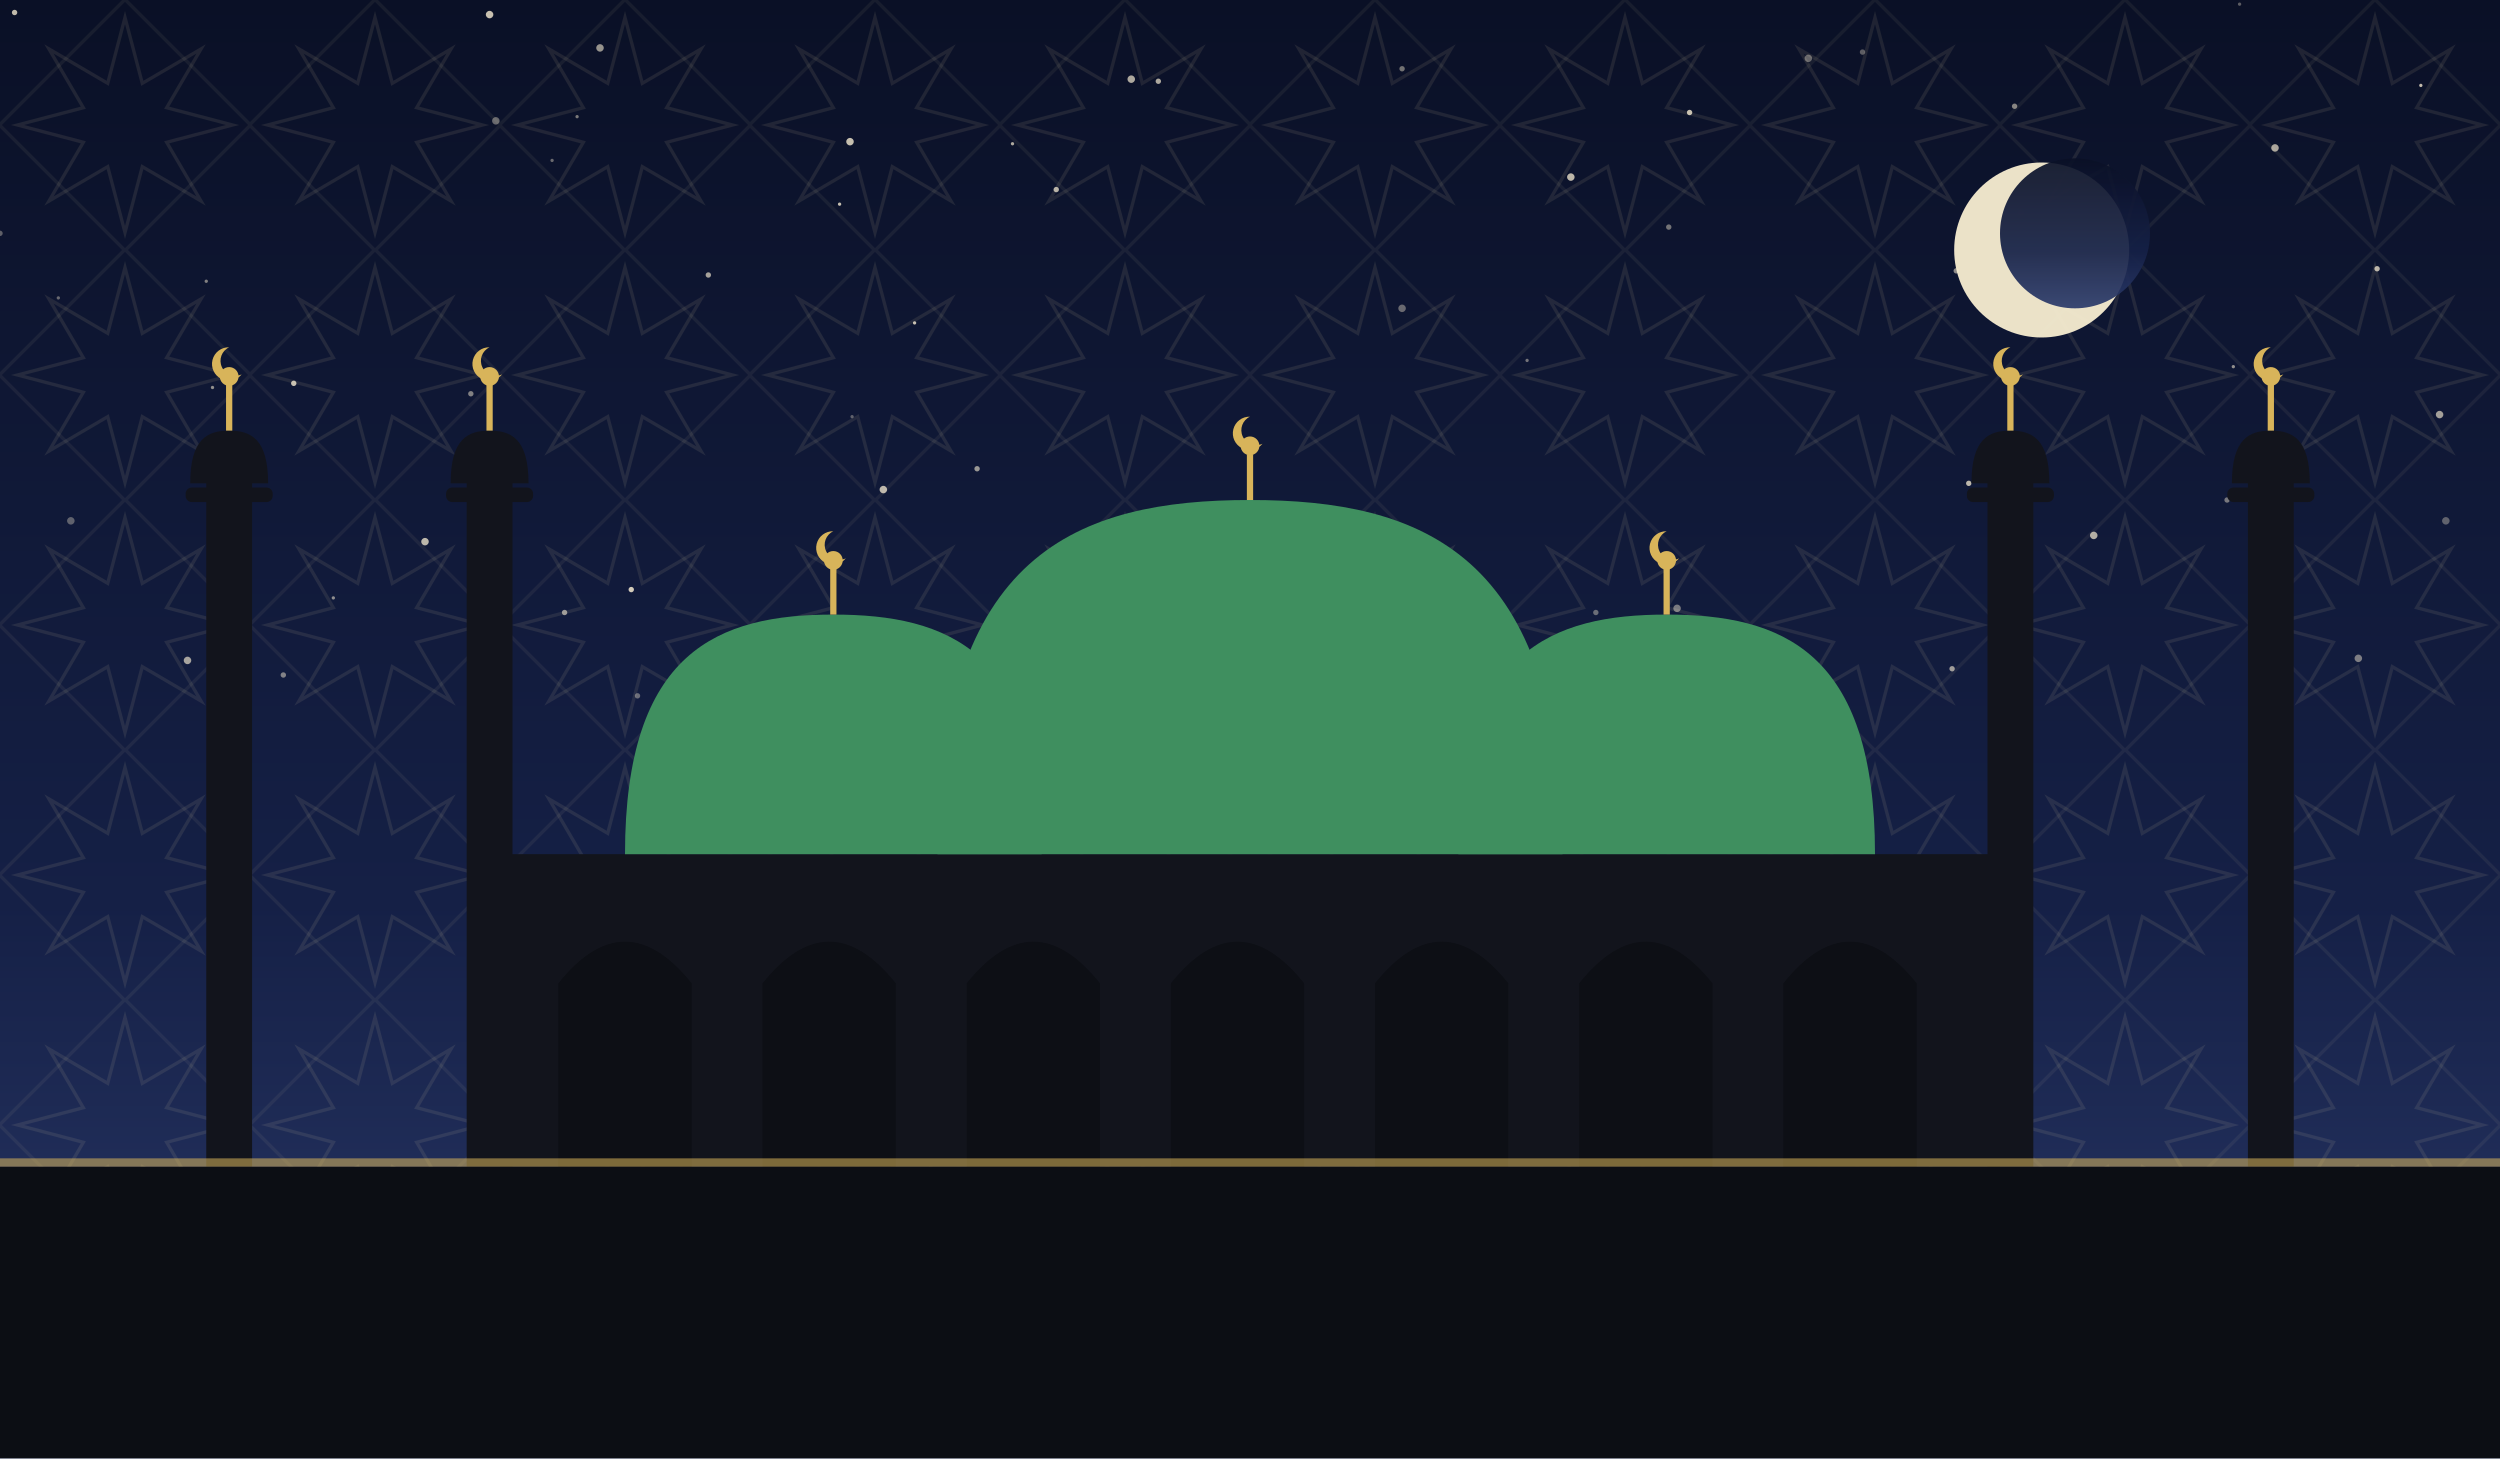
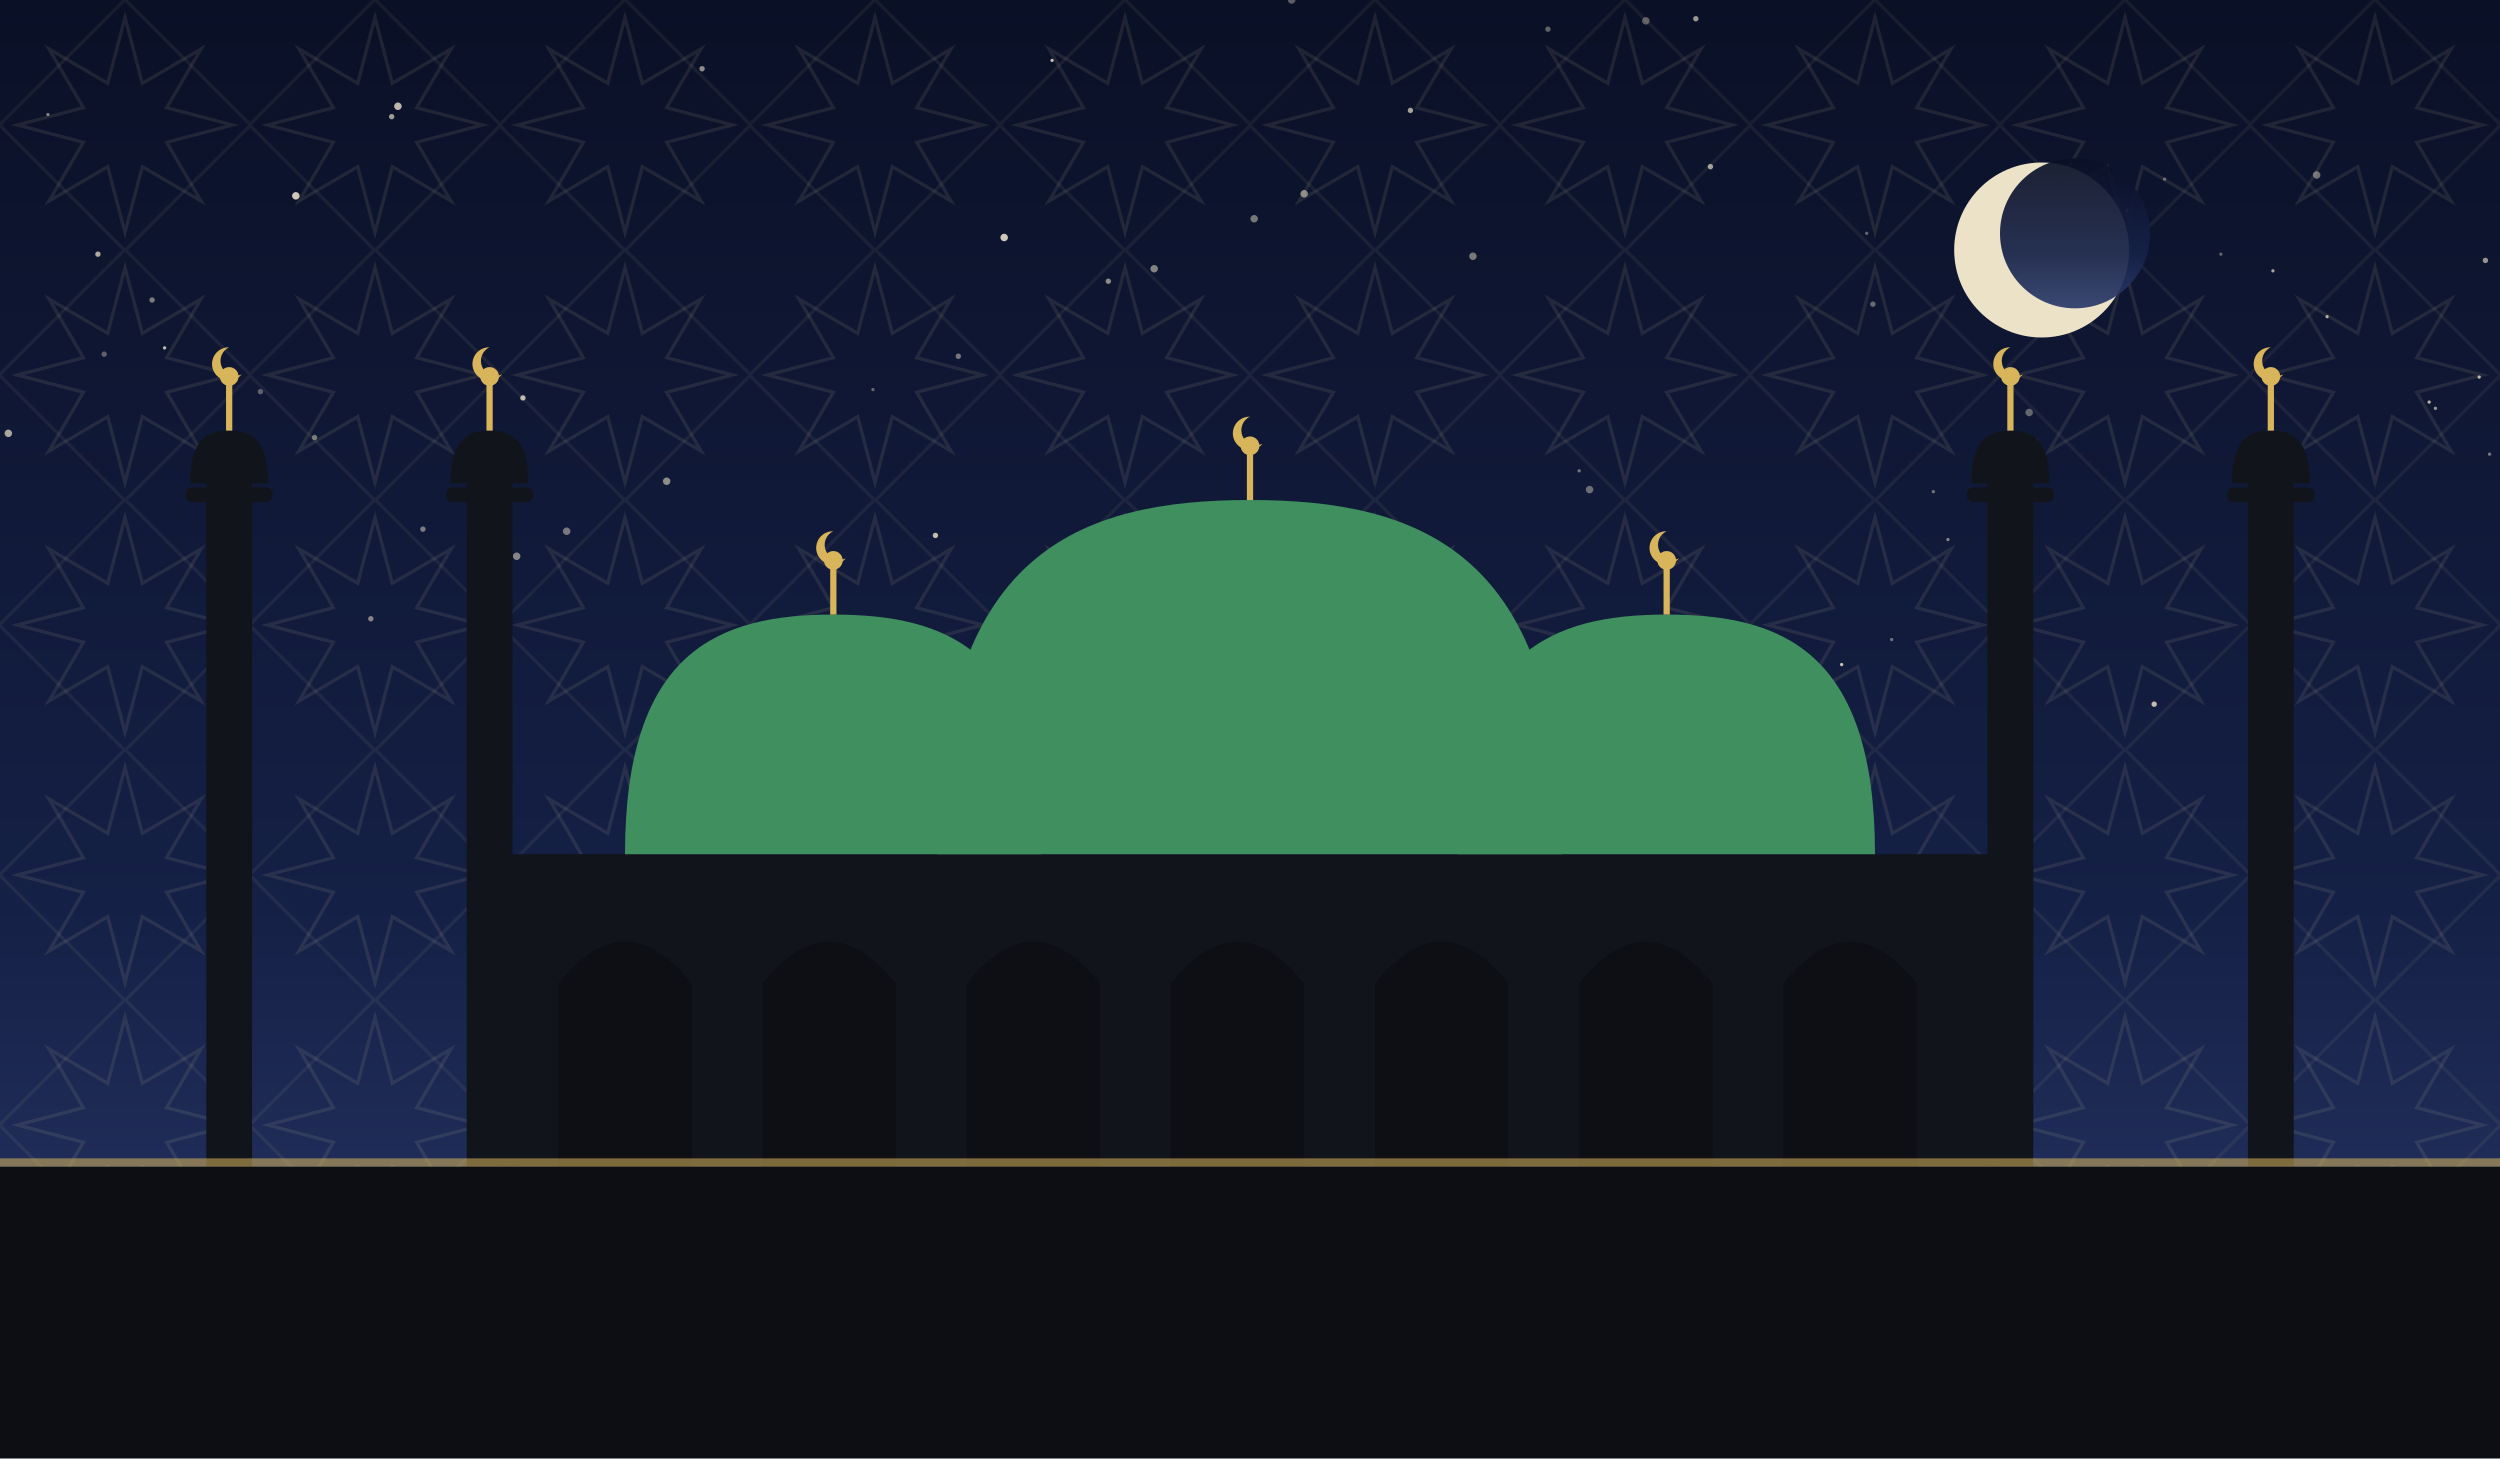
<svg xmlns="http://www.w3.org/2000/svg" viewBox="0 0 1200 700" role="img">
  <defs>
    <linearGradient id="sky" x1="0" y1="0" x2="0" y2="1">
      <stop offset="0" stop-color="#0a1026" />
      <stop offset="0.62" stop-color="#152046" />
      <stop offset="1" stop-color="#2b3a6b" />
    </linearGradient>
    <pattern id="g1" width="120" height="120" patternUnits="userSpaceOnUse">
      <polygon points="111.6,60.0 80.0,68.3 96.5,96.5 68.3,80.0 60.0,111.6 51.7,80.0 23.5,96.5 40.0,68.3 8.4,60.0 40.0,51.7 23.5,23.5 51.7,40.0 60.0,8.4 68.3,40.0 96.5,23.5 80.0,51.7" fill="none" stroke="#e8d9a8" stroke-width="1.6" opacity="0.1" />
      <rect x="17.4" y="17.4" width="85.2" height="85.2" fill="none" stroke="#e8d9a8" stroke-width="1.6" opacity="0.07" transform="rotate(45 60.0 60.0)" />
    </pattern>
  </defs>
  <rect width="1200" height="700" fill="url(#sky)" />
  <rect width="1200" height="700" fill="url(#g1)" />
-   <circle cx="408" cy="68" r="1.8" fill="#f7ecd2" opacity="0.79" />
-   <circle cx="1162" cy="41" r="0.8" fill="#f7ecd2" opacity="0.77" />
-   <circle cx="1141" cy="129" r="1.3" fill="#f7ecd2" opacity="0.74" />
-   <circle cx="945" cy="232" r="1.3" fill="#f7ecd2" opacity="0.75" />
-   <circle cx="1174" cy="250" r="1.8" fill="#f7ecd2" opacity="0.35" />
-   <circle cx="28" cy="143" r="0.8" fill="#f7ecd2" opacity="0.39" />
-   <circle cx="507" cy="91" r="1.3" fill="#f7ecd2" opacity="0.72" />
-   <circle cx="811" cy="54" r="1.3" fill="#f7ecd2" opacity="0.79" />
-   <circle cx="340" cy="132" r="1.3" fill="#f7ecd2" opacity="0.65" />
-   <circle cx="894" cy="25" r="1.3" fill="#f7ecd2" opacity="0.35" />
-   <circle cx="673" cy="33" r="1.3" fill="#f7ecd2" opacity="0.44" />
-   <circle cx="277" cy="56" r="0.8" fill="#f7ecd2" opacity="0.47" />
-   <circle cx="306" cy="334" r="1.3" fill="#f7ecd2" opacity="0.39" />
-   <circle cx="160" cy="287" r="0.8" fill="#f7ecd2" opacity="0.55" />
-   <circle cx="439" cy="155" r="0.8" fill="#f7ecd2" opacity="0.80" />
-   <circle cx="543" cy="38" r="1.8" fill="#f7ecd2" opacity="0.69" />
-   <circle cx="1072" cy="176" r="0.8" fill="#f7ecd2" opacity="0.57" />
-   <circle cx="226" cy="189" r="1.3" fill="#f7ecd2" opacity="0.49" />
-   <circle cx="1005" cy="257" r="1.8" fill="#f7ecd2" opacity="0.70" />
-   <circle cx="409" cy="200" r="0.8" fill="#f7ecd2" opacity="0.35" />
-   <circle cx="238" cy="58" r="1.8" fill="#f7ecd2" opacity="0.39" />
-   <circle cx="1092" cy="71" r="1.8" fill="#f7ecd2" opacity="0.67" />
-   <circle cx="1171" cy="199" r="1.8" fill="#f7ecd2" opacity="0.64" />
-   <circle cx="1075" cy="2" r="0.8" fill="#f7ecd2" opacity="0.35" />
-   <circle cx="204" cy="260" r="1.8" fill="#f7ecd2" opacity="0.75" />
-   <circle cx="358" cy="333" r="1.3" fill="#f7ecd2" opacity="0.49" />
-   <circle cx="937" cy="321" r="1.3" fill="#f7ecd2" opacity="0.62" />
-   <circle cx="141" cy="184" r="1.3" fill="#f7ecd2" opacity="0.79" />
-   <circle cx="970" cy="102" r="1.3" fill="#f7ecd2" opacity="0.75" />
-   <circle cx="424" cy="235" r="1.8" fill="#f7ecd2" opacity="0.75" />
-   <circle cx="303" cy="283" r="1.3" fill="#f7ecd2" opacity="0.84" />
-   <circle cx="7" cy="6" r="1.3" fill="#f7ecd2" opacity="0.77" />
-   <circle cx="136" cy="324" r="1.3" fill="#f7ecd2" opacity="0.49" />
-   <circle cx="90" cy="317" r="1.8" fill="#f7ecd2" opacity="0.65" />
-   <circle cx="469" cy="225" r="1.3" fill="#f7ecd2" opacity="0.60" />
-   <circle cx="673" cy="148" r="1.8" fill="#f7ecd2" opacity="0.39" />
-   <circle cx="102" cy="186" r="0.8" fill="#f7ecd2" opacity="0.57" />
-   <circle cx="556" cy="39" r="1.3" fill="#f7ecd2" opacity="0.69" />
-   <circle cx="235" cy="7" r="1.8" fill="#f7ecd2" opacity="0.80" />
-   <circle cx="939" cy="130" r="1.3" fill="#f7ecd2" opacity="0.55" />
-   <circle cx="868" cy="28" r="1.8" fill="#f7ecd2" opacity="0.39" />
-   <circle cx="622" cy="281" r="0.8" fill="#f7ecd2" opacity="0.67" />
-   <circle cx="801" cy="109" r="1.3" fill="#f7ecd2" opacity="0.44" />
-   <circle cx="805" cy="292" r="1.8" fill="#f7ecd2" opacity="0.45" />
-   <circle cx="34" cy="250" r="1.8" fill="#f7ecd2" opacity="0.35" />
-   <circle cx="288" cy="23" r="1.8" fill="#f7ecd2" opacity="0.59" />
-   <circle cx="967" cy="51" r="1.3" fill="#f7ecd2" opacity="0.52" />
-   <circle cx="271" cy="294" r="1.3" fill="#f7ecd2" opacity="0.59" />
-   <circle cx="0" cy="112" r="1.3" fill="#f7ecd2" opacity="0.35" />
-   <circle cx="754" cy="85" r="1.8" fill="#f7ecd2" opacity="0.75" />
-   <circle cx="733" cy="173" r="0.8" fill="#f7ecd2" opacity="0.44" />
-   <circle cx="537" cy="276" r="0.8" fill="#f7ecd2" opacity="0.47" />
-   <circle cx="766" cy="294" r="1.3" fill="#f7ecd2" opacity="0.39" />
-   <circle cx="820" cy="327" r="1.3" fill="#f7ecd2" opacity="0.75" />
-   <circle cx="99" cy="135" r="0.8" fill="#f7ecd2" opacity="0.50" />
-   <circle cx="403" cy="98" r="0.8" fill="#f7ecd2" opacity="0.79" />
-   <circle cx="1132" cy="316" r="1.8" fill="#f7ecd2" opacity="0.47" />
-   <circle cx="486" cy="69" r="0.8" fill="#f7ecd2" opacity="0.69" />
-   <circle cx="265" cy="77" r="0.8" fill="#f7ecd2" opacity="0.40" />
-   <circle cx="1069" cy="240" r="1.3" fill="#f7ecd2" opacity="0.45" />
+   <circle cx="790" cy="10" r="1.8" fill="#f7ecd2" opacity="0.35" />
+   <circle cx="248" cy="267" r="1.8" fill="#f7ecd2" opacity="0.51" />
+   <circle cx="419" cy="187" r="0.8" fill="#f7ecd2" opacity="0.38" />
+   <circle cx="1039" cy="86" r="0.8" fill="#f7ecd2" opacity="0.39" />
+   <circle cx="836" cy="312" r="1.8" fill="#f7ecd2" opacity="0.67" />
+   <circle cx="554" cy="129" r="1.8" fill="#f7ecd2" opacity="0.51" />
+   <circle cx="505" cy="29" r="0.8" fill="#f7ecd2" opacity="0.80" />
+   <circle cx="665" cy="288" r="1.8" fill="#f7ecd2" opacity="0.55" />
+   <circle cx="482" cy="114" r="1.8" fill="#f7ecd2" opacity="0.83" />
+   <circle cx="460" cy="171" r="1.3" fill="#f7ecd2" opacity="0.45" />
+   <circle cx="191" cy="51" r="1.8" fill="#f7ecd2" opacity="0.76" />
+   <circle cx="1091" cy="130" r="0.8" fill="#f7ecd2" opacity="0.65" />
+   <circle cx="928" cy="236" r="0.8" fill="#f7ecd2" opacity="0.43" />
+   <circle cx="1166" cy="193" r="0.8" fill="#f7ecd2" opacity="0.73" />
+   <circle cx="677" cy="53" r="1.3" fill="#f7ecd2" opacity="0.66" />
+   <circle cx="1117" cy="152" r="0.8" fill="#f7ecd2" opacity="0.69" />
+   <circle cx="974" cy="198" r="1.8" fill="#f7ecd2" opacity="0.37" />
+   <circle cx="272" cy="255" r="1.8" fill="#f7ecd2" opacity="0.45" />
+   <circle cx="763" cy="235" r="1.8" fill="#f7ecd2" opacity="0.40" />
+   <circle cx="743" cy="14" r="1.3" fill="#f7ecd2" opacity="0.37" />
+   <circle cx="620" cy="0" r="1.8" fill="#f7ecd2" opacity="0.35" />
+   <circle cx="178" cy="297" r="1.3" fill="#f7ecd2" opacity="0.51" />
+   <circle cx="449" cy="257" r="1.3" fill="#f7ecd2" opacity="0.78" />
+   <circle cx="1169" cy="196" r="0.8" fill="#f7ecd2" opacity="0.59" />
+   <circle cx="1066" cy="122" r="0.8" fill="#f7ecd2" opacity="0.37" />
+   <circle cx="884" cy="319" r="0.8" fill="#f7ecd2" opacity="0.81" />
+   <circle cx="935" cy="259" r="0.8" fill="#f7ecd2" opacity="0.50" />
+   <circle cx="1195" cy="218" r="0.8" fill="#f7ecd2" opacity="0.45" />
+   <circle cx="1112" cy="84" r="1.8" fill="#f7ecd2" opacity="0.43" />
+   <circle cx="1190" cy="181" r="0.8" fill="#f7ecd2" opacity="0.75" />
+   <circle cx="1021" cy="101" r="0.8" fill="#f7ecd2" opacity="0.56" />
+   <circle cx="821" cy="80" r="1.3" fill="#f7ecd2" opacity="0.65" />
+   <circle cx="758" cy="226" r="0.8" fill="#f7ecd2" opacity="0.43" />
+   <circle cx="1096" cy="223" r="1.8" fill="#f7ecd2" opacity="0.43" />
+   <circle cx="707" cy="123" r="1.8" fill="#f7ecd2" opacity="0.46" />
+   <circle cx="47" cy="122" r="1.3" fill="#f7ecd2" opacity="0.69" />
+   <circle cx="4" cy="208" r="1.8" fill="#f7ecd2" opacity="0.67" />
+   <circle cx="602" cy="105" r="1.8" fill="#f7ecd2" opacity="0.45" />
+   <circle cx="1193" cy="125" r="1.3" fill="#f7ecd2" opacity="0.60" />
+   <circle cx="73" cy="144" r="1.3" fill="#f7ecd2" opacity="0.47" />
+   <circle cx="50" cy="170" r="1.3" fill="#f7ecd2" opacity="0.35" />
+   <circle cx="908" cy="307" r="0.8" fill="#f7ecd2" opacity="0.41" />
+   <circle cx="79" cy="167" r="0.8" fill="#f7ecd2" opacity="0.78" />
+   <circle cx="899" cy="146" r="1.3" fill="#f7ecd2" opacity="0.39" />
+   <circle cx="896" cy="112" r="0.8" fill="#f7ecd2" opacity="0.37" />
+   <circle cx="814" cy="9" r="1.3" fill="#f7ecd2" opacity="0.61" />
+   <circle cx="965" cy="329" r="1.3" fill="#f7ecd2" opacity="0.70" />
+   <circle cx="125" cy="188" r="1.3" fill="#f7ecd2" opacity="0.35" />
+   <circle cx="142" cy="94" r="1.8" fill="#f7ecd2" opacity="0.83" />
+   <circle cx="320" cy="231" r="1.8" fill="#f7ecd2" opacity="0.55" />
+   <circle cx="251" cy="191" r="1.3" fill="#f7ecd2" opacity="0.76" />
+   <circle cx="151" cy="210" r="1.3" fill="#f7ecd2" opacity="0.45" />
+   <circle cx="188" cy="56" r="1.3" fill="#f7ecd2" opacity="0.63" />
+   <circle cx="626" cy="93" r="1.8" fill="#f7ecd2" opacity="0.53" />
+   <circle cx="337" cy="33" r="1.3" fill="#f7ecd2" opacity="0.56" />
+   <circle cx="977" cy="212" r="1.3" fill="#f7ecd2" opacity="0.59" />
+   <circle cx="1034" cy="338" r="1.3" fill="#f7ecd2" opacity="0.77" />
+   <circle cx="532" cy="135" r="1.3" fill="#f7ecd2" opacity="0.55" />
+   <circle cx="23" cy="55" r="0.8" fill="#f7ecd2" opacity="0.50" />
+   <circle cx="203" cy="254" r="1.3" fill="#f7ecd2" opacity="0.47" />
  <circle cx="980" cy="120" r="42" fill="#f6ecd0" opacity="0.95" />
  <circle cx="996" cy="112" r="36" fill="url(#sky)" opacity="0.92" />
  <rect x="240" y="410" width="720" height="150" fill="#12141c" />
  <path d="M 268 560 L 268 472 Q 300 432 332 472 L 332 560 Z" fill="#0c0e14" opacity="0.9" />
  <path d="M 366 560 L 366 472 Q 398 432 430 472 L 430 560 Z" fill="#0c0e14" opacity="0.9" />
  <path d="M 464 560 L 464 472 Q 496 432 528 472 L 528 560 Z" fill="#0c0e14" opacity="0.9" />
  <path d="M 562 560 L 562 472 Q 594 432 626 472 L 626 560 Z" fill="#0c0e14" opacity="0.9" />
  <path d="M 660 560 L 660 472 Q 692 432 724 472 L 724 560 Z" fill="#0c0e14" opacity="0.9" />
  <path d="M 758 560 L 758 472 Q 790 432 822 472 L 822 560 Z" fill="#0c0e14" opacity="0.9" />
  <path d="M 856 560 L 856 472 Q 888 432 920 472 L 920 560 Z" fill="#0c0e14" opacity="0.9" />
  <path d="M 450 410 C 450 265.5, 517.5 240, 600 240 C 682.5 240, 750 265.5, 750 410 Z" fill="#3f8f5f" />
  <line x1="600" y1="240" x2="600" y2="218" stroke="#d8b45a" stroke-width="3" />
  <circle cx="600" cy="214" r="4.5" fill="#d8b45a" />
  <path d="M 600 200 a 8 8 0 1 0 6 13 a 6.4 6.4 0 1 1 -6 -13 Z" fill="#d8b45a" />
  <path d="M 300 410 C 300 312.25, 345.0 295, 400 295 C 455.0 295, 500 312.25, 500 410 Z" fill="#3f8f5f" />
  <line x1="400" y1="295" x2="400" y2="273" stroke="#d8b45a" stroke-width="3" />
  <circle cx="400" cy="269" r="4.5" fill="#d8b45a" />
  <path d="M 400 255 a 8 8 0 1 0 6 13 a 6.4 6.4 0 1 1 -6 -13 Z" fill="#d8b45a" />
  <path d="M 700 410 C 700 312.25, 745.0 295, 800 295 C 855.0 295, 900 312.25, 900 410 Z" fill="#3f8f5f" />
  <line x1="800" y1="295" x2="800" y2="273" stroke="#d8b45a" stroke-width="3" />
  <circle cx="800" cy="269" r="4.5" fill="#d8b45a" />
  <path d="M 800 255 a 8 8 0 1 0 6 13 a 6.4 6.4 0 1 1 -6 -13 Z" fill="#d8b45a" />
  <rect x="99.0" y="230" width="22" height="330" fill="#12141c" />
  <rect x="89.1" y="234" width="41.8" height="7" rx="3" fill="#12141c" />
  <path d="M 91.3 232 C 91.3 210.495, 99.715 206.7, 110 206.7 C 120.285 206.7, 128.7 210.495, 128.7 232 Z" fill="#12141c" />
  <line x1="110" y1="206.7" x2="110" y2="184.7" stroke="#d8b45a" stroke-width="3" />
  <circle cx="110" cy="180.7" r="4.5" fill="#d8b45a" />
  <path d="M 110 166.7 a 8 8 0 1 0 6 13 a 6.4 6.4 0 1 1 -6 -13 Z" fill="#d8b45a" />
  <rect x="224.0" y="230" width="22" height="330" fill="#12141c" />
  <rect x="214.1" y="234" width="41.8" height="7" rx="3" fill="#12141c" />
  <path d="M 216.3 232 C 216.3 210.495, 224.715 206.7, 235 206.7 C 245.285 206.7, 253.7 210.495, 253.7 232 Z" fill="#12141c" />
  <line x1="235" y1="206.7" x2="235" y2="184.7" stroke="#d8b45a" stroke-width="3" />
  <circle cx="235" cy="180.7" r="4.5" fill="#d8b45a" />
  <path d="M 235 166.7 a 8 8 0 1 0 6 13 a 6.4 6.4 0 1 1 -6 -13 Z" fill="#d8b45a" />
  <rect x="954.0" y="230" width="22" height="330" fill="#12141c" />
  <rect x="944.1" y="234" width="41.8" height="7" rx="3" fill="#12141c" />
  <path d="M 946.3 232 C 946.3 210.495, 954.715 206.7, 965 206.7 C 975.285 206.7, 983.7 210.495, 983.7 232 Z" fill="#12141c" />
  <line x1="965" y1="206.7" x2="965" y2="184.7" stroke="#d8b45a" stroke-width="3" />
  <circle cx="965" cy="180.7" r="4.5" fill="#d8b45a" />
  <path d="M 965 166.7 a 8 8 0 1 0 6 13 a 6.4 6.4 0 1 1 -6 -13 Z" fill="#d8b45a" />
  <rect x="1079.0" y="230" width="22" height="330" fill="#12141c" />
  <rect x="1069.1" y="234" width="41.8" height="7" rx="3" fill="#12141c" />
  <path d="M 1071.3 232 C 1071.3 210.495, 1079.715 206.7, 1090 206.7 C 1100.285 206.7, 1108.7 210.495, 1108.7 232 Z" fill="#12141c" />
  <line x1="1090" y1="206.7" x2="1090" y2="184.7" stroke="#d8b45a" stroke-width="3" />
  <circle cx="1090" cy="180.7" r="4.5" fill="#d8b45a" />
  <path d="M 1090 166.7 a 8 8 0 1 0 6 13 a 6.4 6.4 0 1 1 -6 -13 Z" fill="#d8b45a" />
  <rect x="0" y="560" width="1200" height="140" fill="#0c0e14" />
  <rect x="0" y="556" width="1200" height="4" fill="#d8b45a" opacity="0.55" />
</svg>
